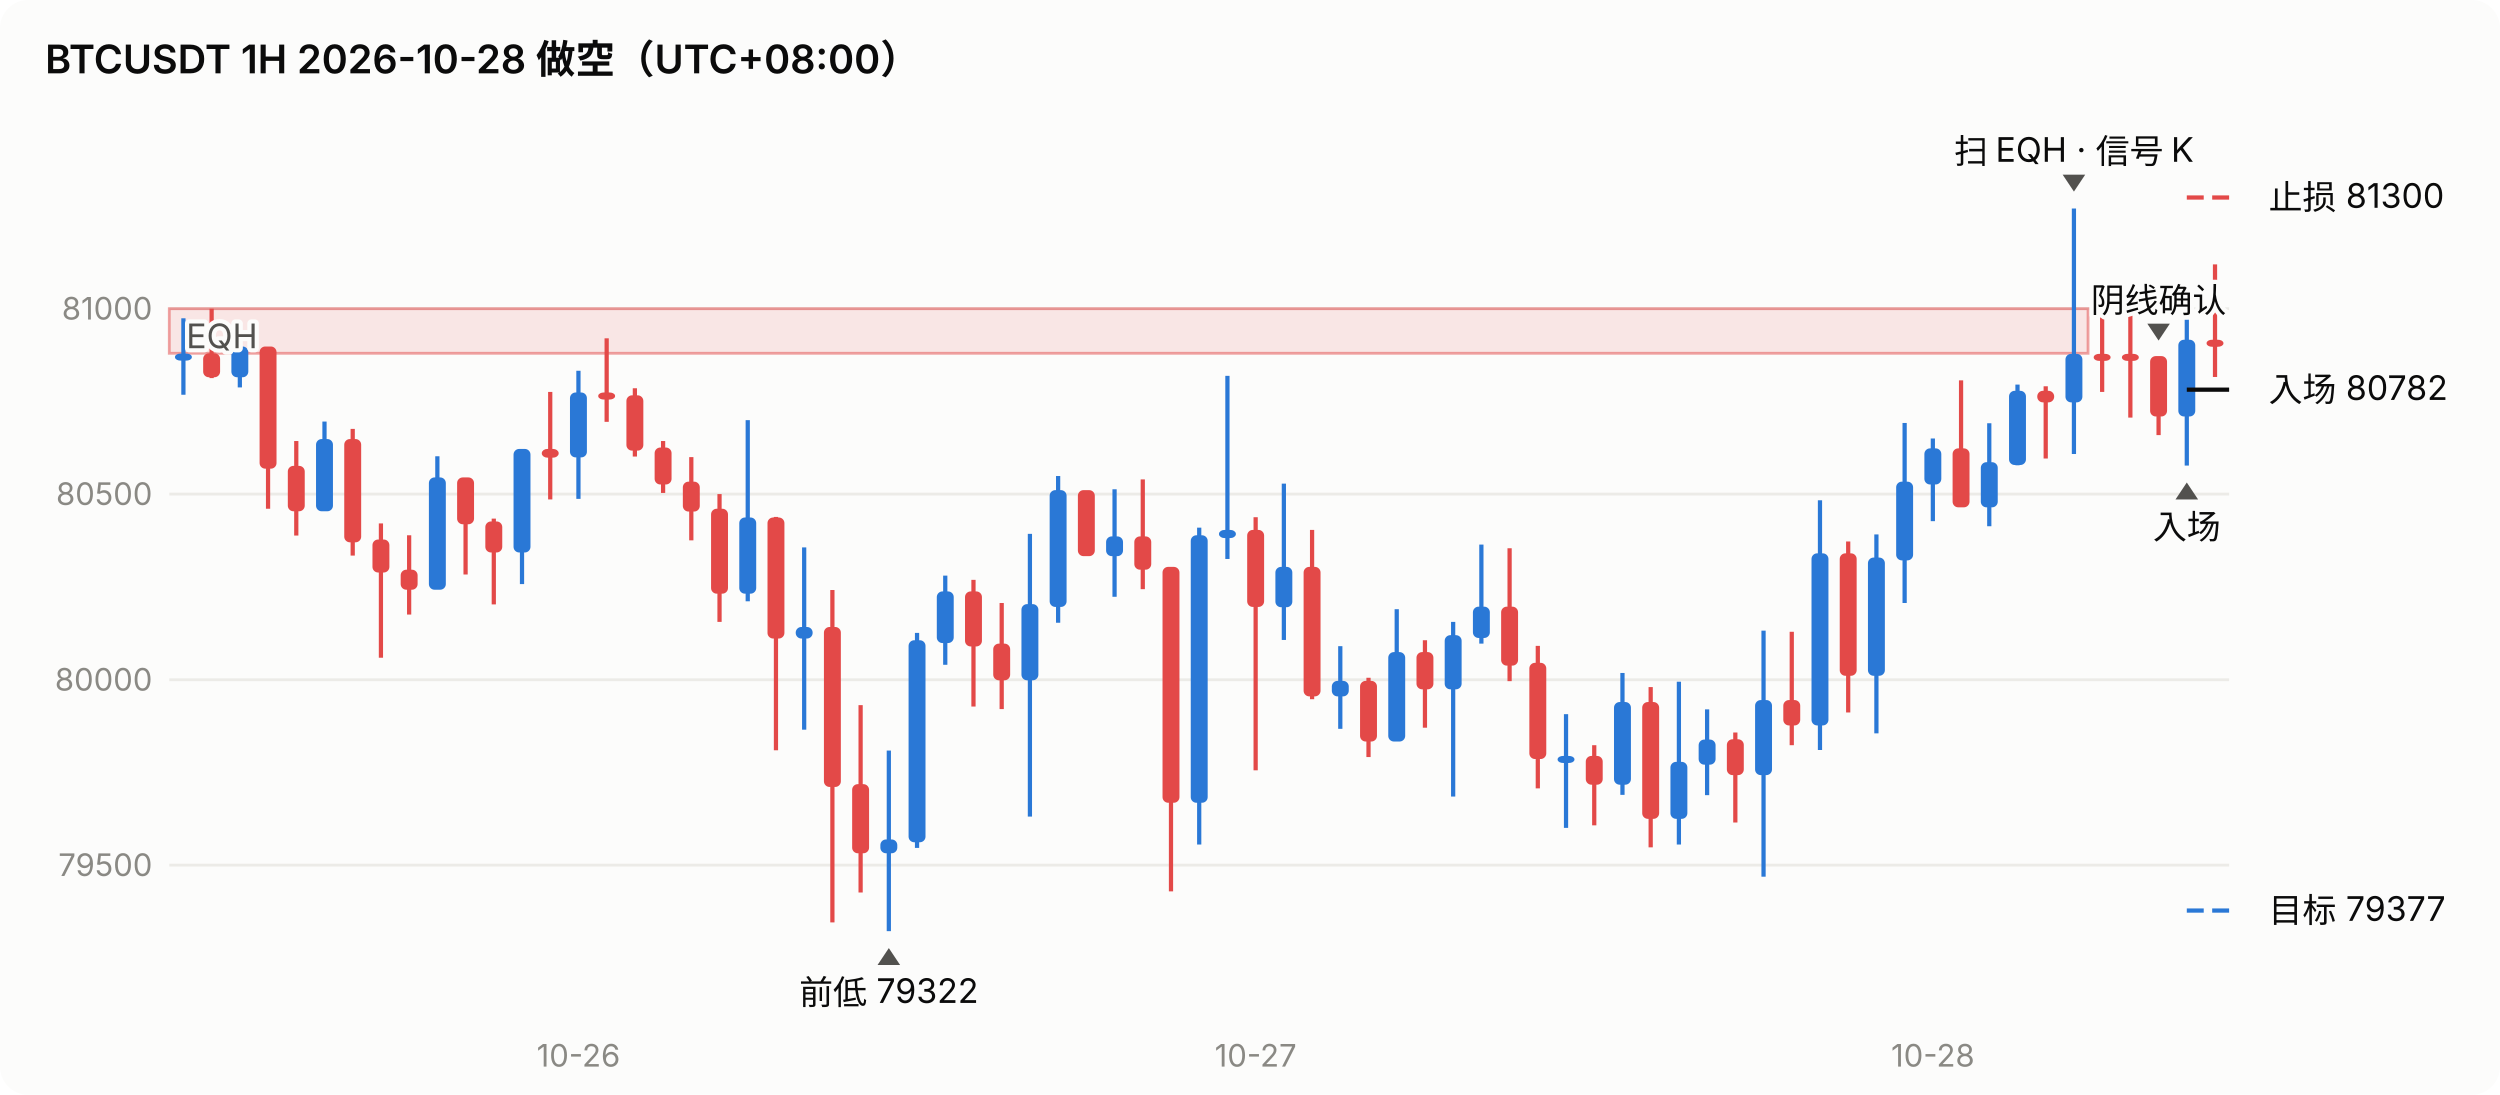
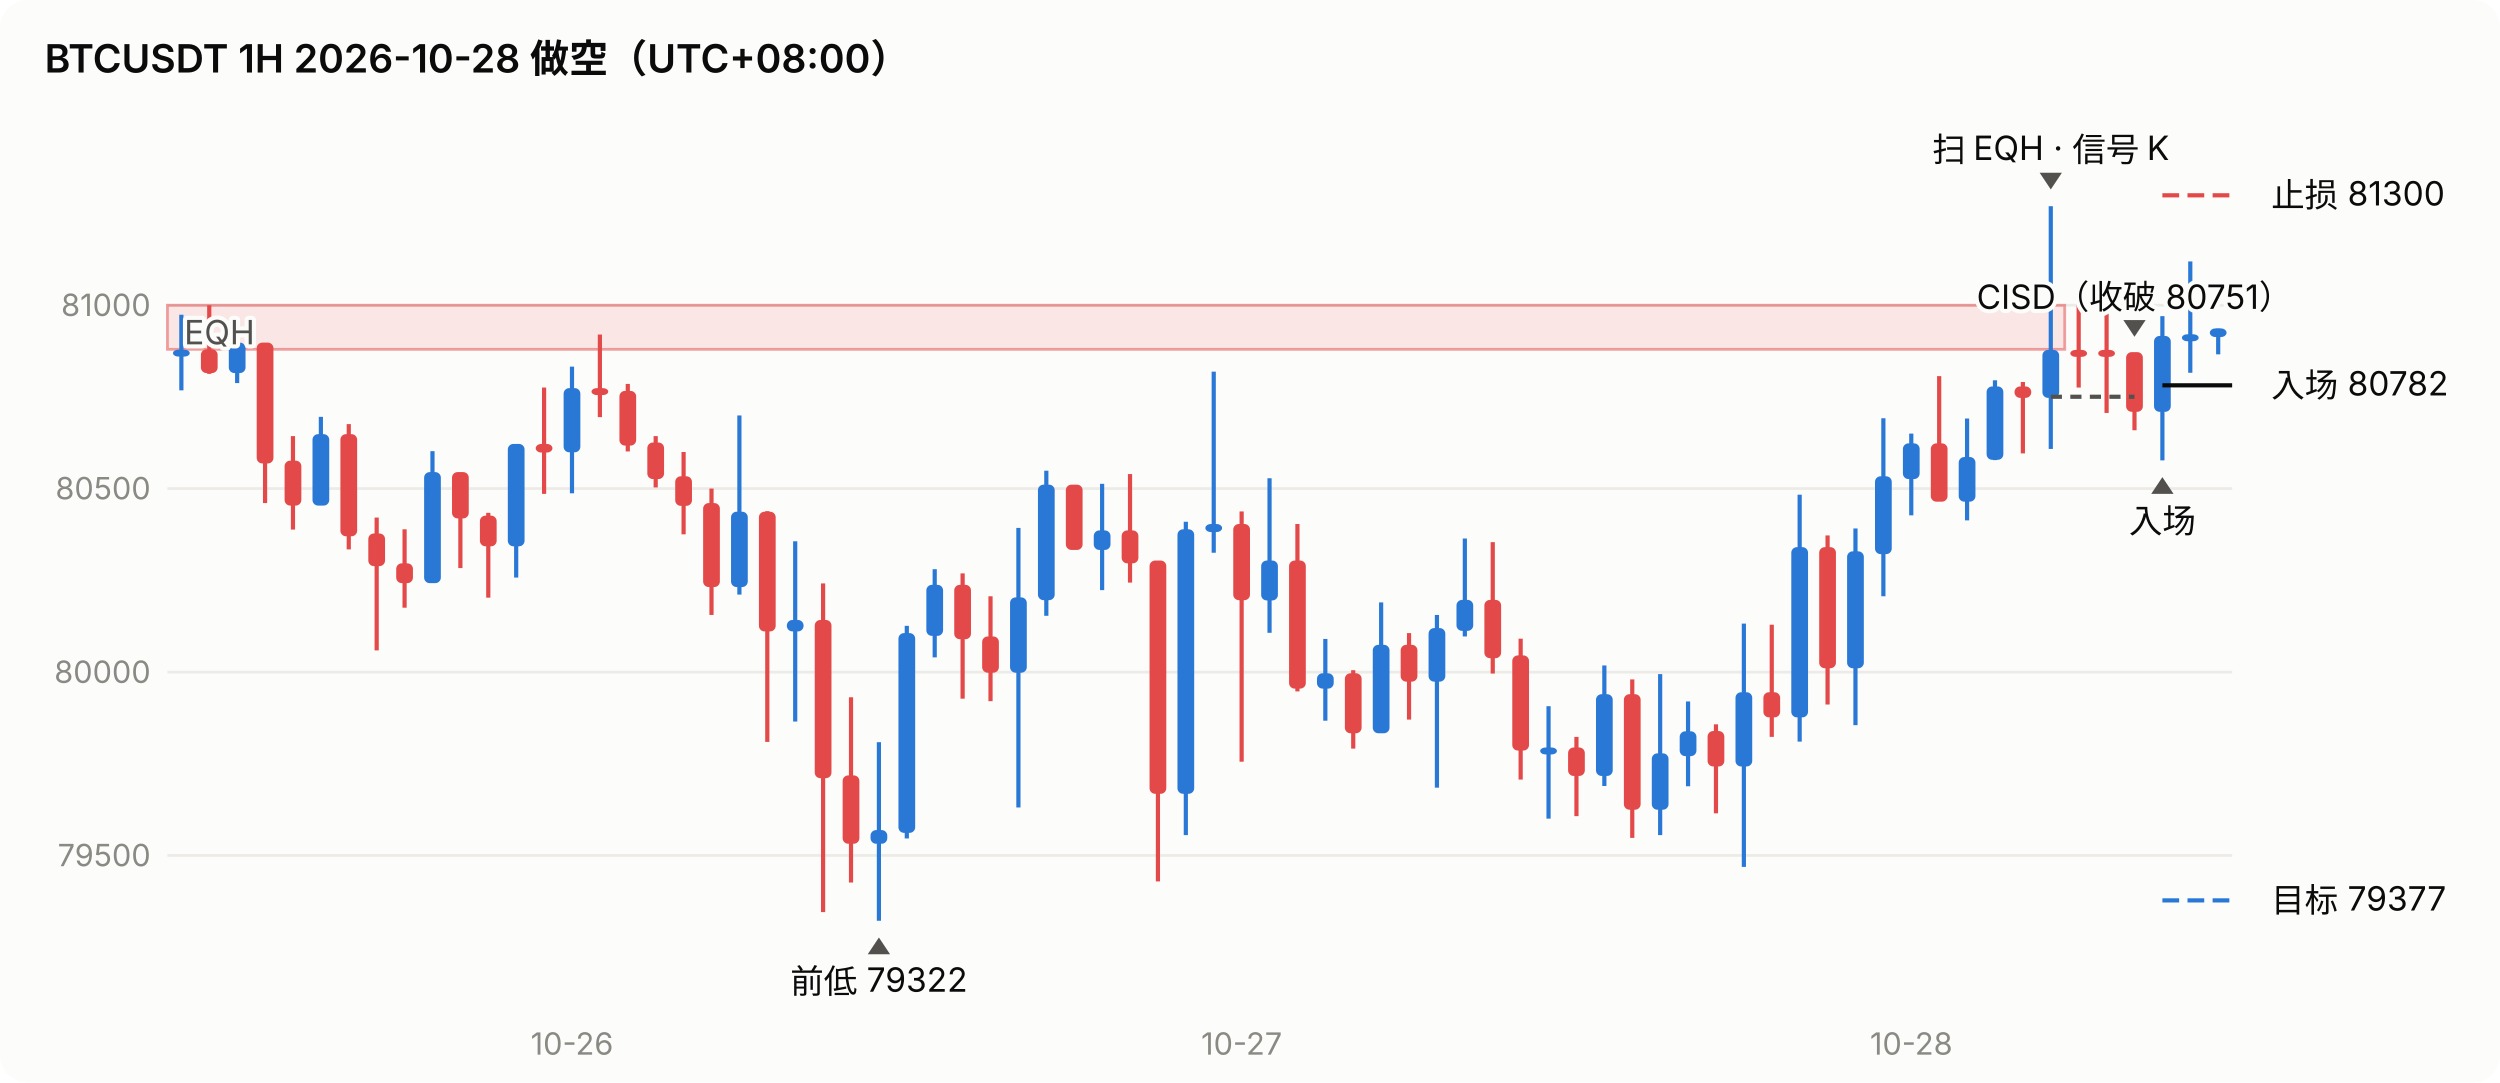
- <svg xmlns="http://www.w3.org/2000/svg" width="886" height="388" viewBox="0 0 886 388" role="img" aria-label="BTCUSDT 1H  2026-10-28 做空（UTC+08:00）">
+ <svg xmlns="http://www.w3.org/2000/svg" width="896" height="388" viewBox="0 0 896 388" role="img" aria-label="BTCUSDT 1H  2026-10-28 做空（UTC+08:00）">
  <style>
  .bg { fill: #fcfcfb; }
  .title { fill: #0b0b0b; font-weight: 600; font-size: 14px; }
  text { font-family: -apple-system, BlinkMacSystemFont, 'PingFang SC', 'Microsoft YaHei', sans-serif; font-size: 12px; fill: #0b0b0b; paint-order: stroke; stroke: #fcfcfb; stroke-width: 3px; stroke-linejoin: round; }
  .muted { fill: #52514e; }
  .wick { stroke-width: 1.5; }
  .up { fill: #2a78d6; stroke: #2a78d6; }
  .down { fill: #e34948; stroke: #e34948; }
  .z-bull { fill: rgba(42, 120, 214, 0.14); stroke: rgba(42, 120, 214, 0.5); }
  .z-bear { fill: rgba(227, 73, 72, 0.12); stroke: rgba(227, 73, 72, 0.5); }
  .z-neutral { fill: rgba(120, 120, 115, 0.10); stroke: none; }
  .z-accent { fill: rgba(237, 161, 0, 0.22); stroke: rgba(201, 133, 0, 0.8); }
  .l-neutral { stroke: #52514e; stroke-dasharray: 4 3; }
  .l-stop { stroke: #e34948; stroke-dasharray: 6 3; }
  .l-target { stroke: #2a78d6; stroke-dasharray: 6 3; }
  .l-entry { stroke: #0b0b0b; }
  .bracket { stroke: #52514e; fill: none; }
  .grid { stroke: #ecebe7; }
  .tick { font-size: 11px; fill: #8a8984; stroke: none; }
  .arrow { fill: #52514e; stroke: none; }
  @media (prefers-color-scheme: dark) {
    .bg { fill: #1a1a19; }
    .title, text { fill: #f0efec; }
    text { stroke: #1a1a19; }
    .muted { fill: #c3c2b7; }
    .up { fill: #3987e5; stroke: #3987e5; }
    .down { fill: #e66767; stroke: #e66767; }
    .l-neutral, .bracket { stroke: #c3c2b7; }
    .grid { stroke: #2a2a28; }
    .tick { fill: #8a8984; }
    .l-entry { stroke: #f0efec; }
    .arrow { fill: #c3c2b7; }
  }
</style>
-   <rect class="bg" width="886" height="388" rx="10" />
+   <rect class="bg" width="896" height="388" rx="10" />
  <text class="title" x="16" y="26">BTCUSDT 1H  2026-10-28 做空（UTC+08:00）</text>
-   <line class="grid" x1="60" x2="790" y1="306.6" y2="306.6" />
+   <line class="grid" x1="60" x2="800" y1="306.6" y2="306.6" />
  <text class="tick" x="54" y="306.6" dy="0.35em" text-anchor="end">79500</text>
-   <line class="grid" x1="60" x2="790" y1="240.9" y2="240.9" />
+   <line class="grid" x1="60" x2="800" y1="240.9" y2="240.9" />
  <text class="tick" x="54" y="240.9" dy="0.35em" text-anchor="end">80000</text>
-   <line class="grid" x1="60" x2="790" y1="175.1" y2="175.1" />
+   <line class="grid" x1="60" x2="800" y1="175.1" y2="175.1" />
  <text class="tick" x="54" y="175.1" dy="0.35em" text-anchor="end">80500</text>
-   <line class="grid" x1="60" x2="790" y1="109.4" y2="109.4" />
+   <line class="grid" x1="60" x2="800" y1="109.4" y2="109.4" />
  <text class="tick" x="54" y="109.4" dy="0.35em" text-anchor="end">81000</text>
  <text class="tick" x="205" y="378" text-anchor="middle">10-26</text>
  <text class="tick" x="445" y="378" text-anchor="middle">10-27</text>
  <text class="tick" x="685" y="378" text-anchor="middle">10-28</text>
  <rect class="z-bear" x="60" y="109.4" width="680" height="15.8" />
  <line class="wick up" x1="65" x2="65" y1="112.8" y2="139.9" />
  <rect class="up" x="62.5" y="125.8" width="5" height="1.5" rx="1.5" />
  <line class="wick down" x1="75" x2="75" y1="109.4" y2="134" />
  <rect class="down" x="72.5" y="125.7" width="5" height="7.5" rx="1.5" />
  <line class="wick up" x1="85" x2="85" y1="118.7" y2="137.3" />
  <rect class="up" x="82.5" y="123.3" width="5" height="9.9" rx="1.5" />
  <line class="wick down" x1="95" x2="95" y1="123" y2="180.3" />
  <rect class="down" x="92.5" y="123.3" width="5" height="42.3" rx="1.5" />
  <line class="wick down" x1="105" x2="105" y1="156.3" y2="189.8" />
  <rect class="down" x="102.5" y="165.6" width="5" height="15.1" rx="1.5" />
  <line class="wick up" x1="115" x2="115" y1="149.4" y2="180.7" />
  <rect class="up" x="112.5" y="156.1" width="5" height="24.6" rx="1.5" />
  <line class="wick down" x1="125" x2="125" y1="152" y2="196.9" />
  <rect class="down" x="122.5" y="156.1" width="5" height="35.6" rx="1.5" />
  <line class="wick down" x1="135" x2="135" y1="185.5" y2="233.1" />
  <rect class="down" x="132.5" y="191.7" width="5" height="10.7" rx="1.5" />
  <line class="wick down" x1="145" x2="145" y1="189.7" y2="217.8" />
  <rect class="down" x="142.5" y="202.4" width="5" height="6.1" rx="1.5" />
  <line class="wick up" x1="155" x2="155" y1="161.7" y2="208.5" />
  <rect class="up" x="152.5" y="169.7" width="5" height="38.8" rx="1.5" />
  <line class="wick down" x1="165" x2="165" y1="169.6" y2="203.6" />
  <rect class="down" x="162.5" y="169.7" width="5" height="15.6" rx="1.5" />
  <line class="wick down" x1="175" x2="175" y1="183.8" y2="214.2" />
  <rect class="down" x="172.5" y="185.3" width="5" height="10" rx="1.5" />
  <line class="wick up" x1="185" x2="185" y1="159.6" y2="207" />
  <rect class="up" x="182.5" y="159.6" width="5" height="35.7" rx="1.5" />
  <line class="wick down" x1="195" x2="195" y1="138.9" y2="177" />
  <rect class="down" x="192.5" y="159.6" width="5" height="2.1" rx="1.5" />
  <line class="wick up" x1="205" x2="205" y1="131.4" y2="176.8" />
  <rect class="up" x="202.5" y="139.6" width="5" height="22" rx="1.5" />
  <line class="wick down" x1="215" x2="215" y1="119.9" y2="149.5" />
  <rect class="down" x="212.5" y="139.6" width="5" height="1.5" rx="1.5" />
  <line class="wick down" x1="225" x2="225" y1="137.6" y2="161.8" />
  <rect class="down" x="222.5" y="140.6" width="5" height="18.6" rx="1.5" />
  <line class="wick down" x1="235" x2="235" y1="156.3" y2="174.7" />
  <rect class="down" x="232.5" y="159.1" width="5" height="12.1" rx="1.5" />
  <line class="wick down" x1="245" x2="245" y1="162" y2="191.5" />
  <rect class="down" x="242.5" y="171.2" width="5" height="9.6" rx="1.5" />
  <line class="wick down" x1="255" x2="255" y1="175.1" y2="220.4" />
  <rect class="down" x="252.5" y="180.8" width="5" height="29.1" rx="1.5" />
  <line class="wick up" x1="265" x2="265" y1="148.9" y2="213.1" />
  <rect class="up" x="262.5" y="183.9" width="5" height="26" rx="1.5" />
  <line class="wick down" x1="275" x2="275" y1="183.2" y2="265.9" />
  <rect class="down" x="272.5" y="183.9" width="5" height="41.9" rx="1.5" />
  <line class="wick up" x1="285" x2="285" y1="194" y2="258.6" />
  <rect class="up" x="282.5" y="222.7" width="5" height="3.1" rx="1.5" />
  <line class="wick down" x1="295" x2="295" y1="209.1" y2="326.9" />
  <rect class="down" x="292.5" y="222.7" width="5" height="55.7" rx="1.5" />
  <line class="wick down" x1="305" x2="305" y1="249.9" y2="316.3" />
  <rect class="down" x="302.5" y="278.4" width="5" height="23.5" rx="1.5" />
  <line class="wick up" x1="315" x2="315" y1="266" y2="330" />
  <rect class="up" x="312.5" y="298" width="5" height="3.9" rx="1.5" />
  <line class="wick up" x1="325" x2="325" y1="224.3" y2="300.5" />
  <rect class="up" x="322.5" y="227.4" width="5" height="70.6" rx="1.5" />
  <line class="wick up" x1="335" x2="335" y1="204" y2="235.6" />
  <rect class="up" x="332.5" y="210.1" width="5" height="17.3" rx="1.5" />
  <line class="wick down" x1="345" x2="345" y1="205.5" y2="250.4" />
  <rect class="down" x="342.5" y="210.1" width="5" height="18.5" rx="1.5" />
  <line class="wick down" x1="355" x2="355" y1="213.7" y2="251.3" />
  <rect class="down" x="352.5" y="228.6" width="5" height="12" rx="1.5" />
  <line class="wick up" x1="365" x2="365" y1="189.2" y2="289.4" />
  <rect class="up" x="362.5" y="214.6" width="5" height="26" rx="1.5" />
  <line class="wick up" x1="375" x2="375" y1="168.7" y2="220.7" />
  <rect class="up" x="372.5" y="174.2" width="5" height="40.4" rx="1.5" />
  <line class="wick down" x1="385" x2="385" y1="174.2" y2="196.6" />
  <rect class="down" x="382.5" y="174.2" width="5" height="22.4" rx="1.5" />
  <line class="wick up" x1="395" x2="395" y1="173.4" y2="211.5" />
  <rect class="up" x="392.5" y="190.6" width="5" height="6" rx="1.5" />
  <line class="wick down" x1="405" x2="405" y1="169.9" y2="208.8" />
  <rect class="down" x="402.5" y="190.6" width="5" height="10.8" rx="1.5" />
  <line class="wick down" x1="415" x2="415" y1="201.4" y2="315.9" />
  <rect class="down" x="412.5" y="201.4" width="5" height="82.6" rx="1.5" />
  <line class="wick up" x1="425" x2="425" y1="187" y2="299.3" />
  <rect class="up" x="422.5" y="190.2" width="5" height="93.8" rx="1.5" />
  <line class="wick up" x1="435" x2="435" y1="133.2" y2="198.1" />
  <rect class="up" x="432.5" y="188.3" width="5" height="1.9" rx="1.5" />
  <line class="wick down" x1="445" x2="445" y1="183.3" y2="273" />
  <rect class="down" x="442.5" y="188.3" width="5" height="26.3" rx="1.5" />
  <line class="wick up" x1="455" x2="455" y1="171.4" y2="226.8" />
  <rect class="up" x="452.5" y="201.4" width="5" height="13.3" rx="1.5" />
  <line class="wick down" x1="465" x2="465" y1="187.8" y2="247.8" />
  <rect class="down" x="462.5" y="201.4" width="5" height="44.9" rx="1.5" />
  <line class="wick up" x1="475" x2="475" y1="229" y2="258.3" />
  <rect class="up" x="472.5" y="241.8" width="5" height="4.5" rx="1.5" />
  <line class="wick down" x1="485" x2="485" y1="240.2" y2="268.3" />
  <rect class="down" x="482.5" y="241.8" width="5" height="20.5" rx="1.5" />
  <line class="wick up" x1="495" x2="495" y1="215.9" y2="262.3" />
  <rect class="up" x="492.5" y="231.6" width="5" height="30.7" rx="1.5" />
  <line class="wick down" x1="505" x2="505" y1="226.9" y2="257.9" />
  <rect class="down" x="502.5" y="231.6" width="5" height="12.2" rx="1.5" />
  <line class="wick up" x1="515" x2="515" y1="220.4" y2="282.3" />
  <rect class="up" x="512.5" y="225.6" width="5" height="18.2" rx="1.5" />
  <line class="wick up" x1="525" x2="525" y1="193" y2="228.1" />
  <rect class="up" x="522.5" y="215.5" width="5" height="10.1" rx="1.5" />
  <line class="wick down" x1="535" x2="535" y1="194.3" y2="241.4" />
  <rect class="down" x="532.5" y="215.5" width="5" height="19.9" rx="1.5" />
  <line class="wick down" x1="545" x2="545" y1="228.9" y2="279.4" />
  <rect class="down" x="542.5" y="235.4" width="5" height="33.1" rx="1.5" />
  <line class="wick up" x1="555" x2="555" y1="253.1" y2="293.4" />
  <rect class="up" x="552.5" y="268.4" width="5" height="1.5" rx="1.5" />
  <line class="wick down" x1="565" x2="565" y1="264.1" y2="292.5" />
  <rect class="down" x="562.5" y="268.4" width="5" height="9.2" rx="1.5" />
  <line class="wick up" x1="575" x2="575" y1="238.5" y2="281.7" />
  <rect class="up" x="572.5" y="249.3" width="5" height="28.3" rx="1.5" />
  <line class="wick down" x1="585" x2="585" y1="243.5" y2="300.3" />
  <rect class="down" x="582.5" y="249.3" width="5" height="40.4" rx="1.5" />
  <line class="wick up" x1="595" x2="595" y1="241.6" y2="299.3" />
  <rect class="up" x="592.5" y="270.5" width="5" height="19.2" rx="1.5" />
  <line class="wick up" x1="605" x2="605" y1="251.4" y2="281.8" />
  <rect class="up" x="602.5" y="262.6" width="5" height="7.9" rx="1.5" />
  <line class="wick down" x1="615" x2="615" y1="259.6" y2="291.5" />
  <rect class="down" x="612.5" y="262.5" width="5" height="11.7" rx="1.5" />
  <line class="wick up" x1="625" x2="625" y1="223.5" y2="310.7" />
  <rect class="up" x="622.5" y="248.6" width="5" height="25.6" rx="1.5" />
  <line class="wick down" x1="635" x2="635" y1="223.9" y2="264.1" />
  <rect class="down" x="632.5" y="248.6" width="5" height="8" rx="1.5" />
  <line class="wick up" x1="645" x2="645" y1="177.3" y2="265.8" />
  <rect class="up" x="642.5" y="196.6" width="5" height="60" rx="1.5" />
  <line class="wick down" x1="655" x2="655" y1="191.9" y2="252.5" />
  <rect class="down" x="652.5" y="196.6" width="5" height="42.4" rx="1.5" />
  <line class="wick up" x1="665" x2="665" y1="189.4" y2="259.9" />
  <rect class="up" x="662.5" y="198.1" width="5" height="40.9" rx="1.5" />
  <line class="wick up" x1="675" x2="675" y1="149.9" y2="213.7" />
  <rect class="up" x="672.5" y="171.2" width="5" height="26.9" rx="1.5" />
  <line class="wick up" x1="685" x2="685" y1="155.4" y2="184.7" />
  <rect class="up" x="682.5" y="159.4" width="5" height="11.8" rx="1.5" />
  <line class="wick down" x1="695" x2="695" y1="134.8" y2="179.3" />
  <rect class="down" x="692.5" y="159.4" width="5" height="19.9" rx="1.5" />
  <line class="wick up" x1="705" x2="705" y1="150" y2="186.5" />
  <rect class="up" x="702.5" y="164.3" width="5" height="15" rx="1.5" />
  <line class="wick up" x1="715" x2="715" y1="136.3" y2="164.9" />
  <rect class="up" x="712.5" y="139" width="5" height="25.3" rx="1.5" />
  <line class="wick down" x1="725" x2="725" y1="136.9" y2="162.5" />
  <rect class="down" x="722.5" y="139" width="5" height="3.1" rx="1.5" />
  <line class="wick up" x1="735" x2="735" y1="73.9" y2="160.9" />
  <rect class="up" x="732.5" y="125.9" width="5" height="16.2" rx="1.5" />
  <line class="wick down" x1="745" x2="745" y1="109" y2="138.9" />
  <rect class="down" x="742.5" y="125.9" width="5" height="1.5" rx="1.5" />
  <line class="wick down" x1="755" x2="755" y1="110.5" y2="148" />
  <rect class="down" x="752.5" y="125.9" width="5" height="1.5" rx="1.5" />
  <line class="wick down" x1="765" x2="765" y1="126.7" y2="154.2" />
  <rect class="down" x="762.5" y="126.7" width="5" height="20.4" rx="1.5" />
  <line class="wick up" x1="775" x2="775" y1="113.3" y2="165" />
  <rect class="up" x="772.5" y="120.9" width="5" height="26.2" rx="1.5" />
-   <line class="wick down" x1="785" x2="785" y1="93.7" y2="133.6" />
-   <rect class="down" x="782.5" y="120.9" width="5" height="1.5" rx="1.5" />
-   <line class="l-target" x1="775" x2="790" y1="322.7" y2="322.7" stroke-width="1.5" />
-   <line class="l-stop" x1="775" x2="790" y1="70" y2="70" stroke-width="1.5" />
-   <line class="l-entry" x1="775" x2="790" y1="138.1" y2="138.1" stroke-width="1.5" />
+   <line class="wick up" x1="785" x2="785" y1="93.7" y2="133.6" />
+   <rect class="up" x="782.5" y="120.3" width="5" height="1.5" rx="1.5" />
+   <line class="wick up" x1="795" x2="795" y1="117.8" y2="127" />
+   <rect class="up" x="792.5" y="118.2" width="5" height="2.1" rx="1.5" />
+   <line class="l-target" x1="775" x2="800" y1="322.7" y2="322.7" stroke-width="1.5" />
+   <line class="l-stop" x1="775" x2="800" y1="70" y2="70" stroke-width="1.5" />
+   <line class="l-entry" x1="775" x2="800" y1="138.1" y2="138.1" stroke-width="1.5" />
+   <line class="l-neutral" x1="735" x2="765" y1="142.2" y2="142.2" stroke-width="1.5" />
  <text class="muted" x="66" y="123.4">EQH</text>
-   <text x="804" y="322.7" dy="0.35em">目标 79377</text>
-   <text x="804" y="70" dy="0.35em">止损 81300</text>
-   <text x="804" y="138.1" dy="0.35em">入场 80782</text>
+   <text x="814" y="322.7" dy="0.35em">目标 79377</text>
+   <text x="814" y="70" dy="0.35em">止损 81300</text>
+   <text x="814" y="138.1" dy="0.35em">入场 80782</text>
  <path class="arrow" d="M775,171 l-4,6 h8 z" />
  <text x="775" y="191" text-anchor="middle">入场</text>
  <path class="arrow" d="M315,336 l-4,6 h8 z" />
  <text x="315" y="356" text-anchor="middle">前低 79322</text>
  <path class="arrow" d="M735,67.9 l-4,-6 h8 z" />
  <text x="735" y="57.9" text-anchor="middle">扫 EQH · 信号 K</text>
  <path class="arrow" d="M765,120.7 l-4,-6 h8 z" />
-   <text x="765" y="110.7" text-anchor="middle">阴线确认</text>
+   <text x="765" y="110.7" text-anchor="middle">CISD（收破 80751）</text>
</svg>
